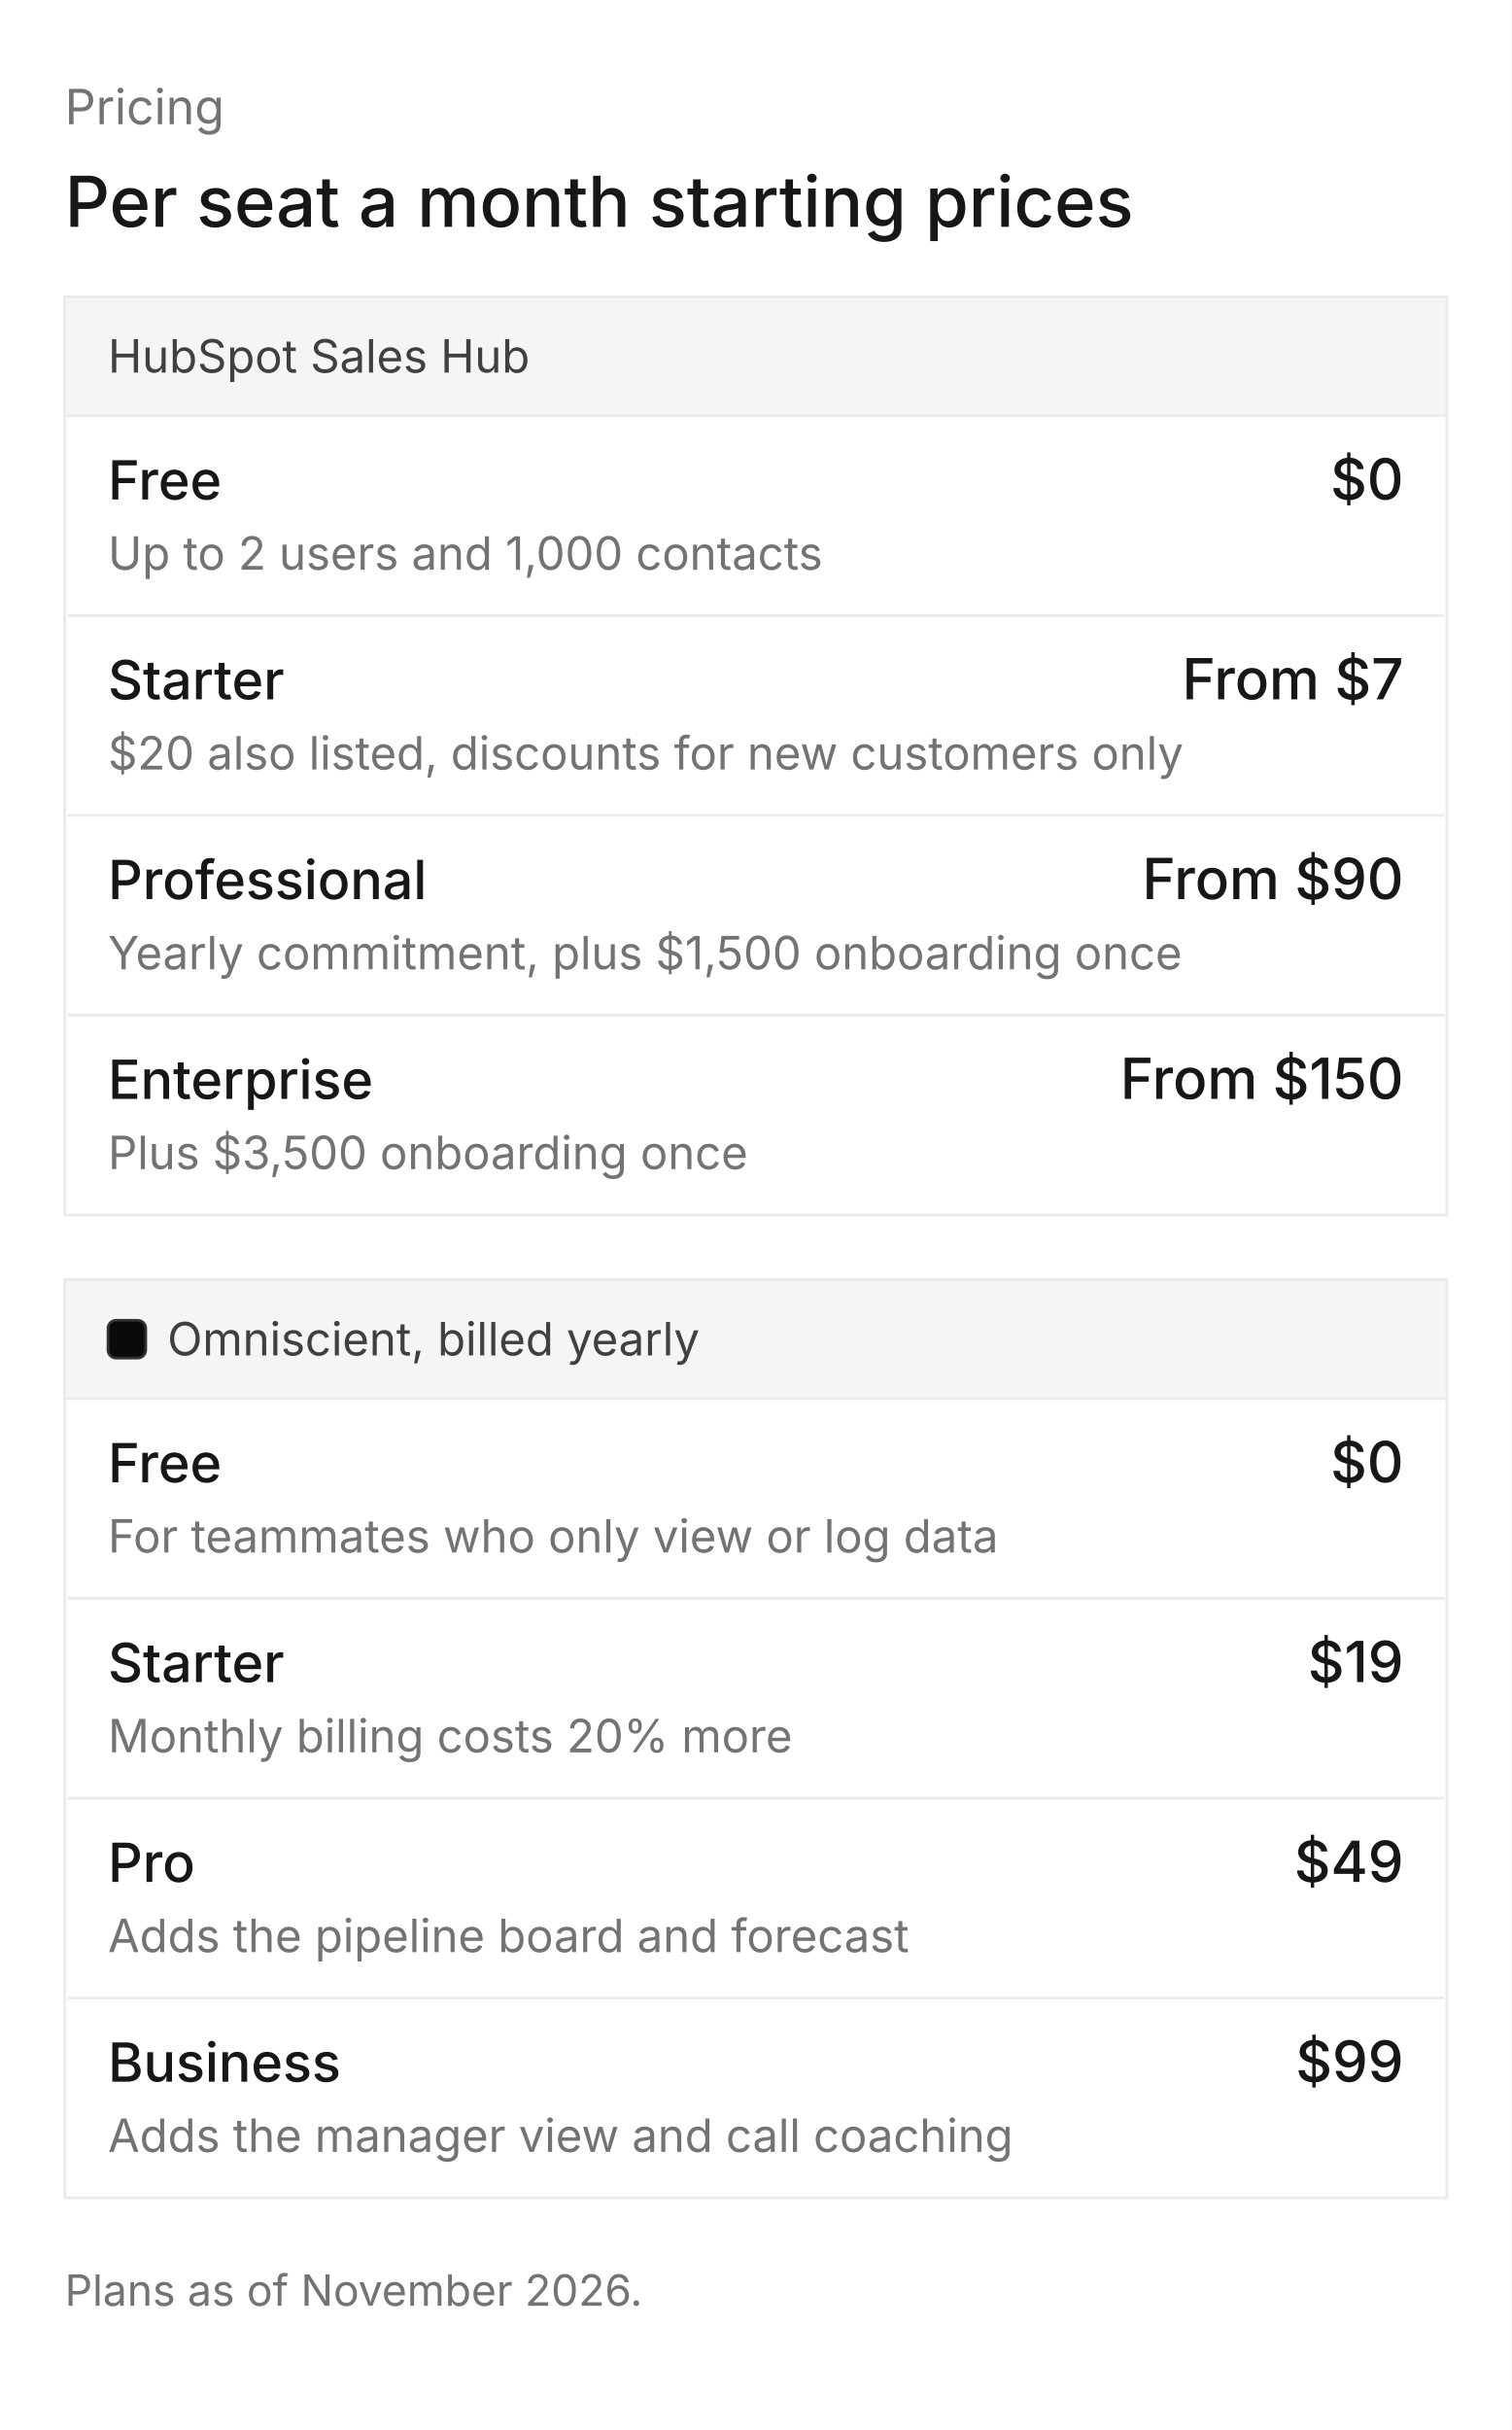
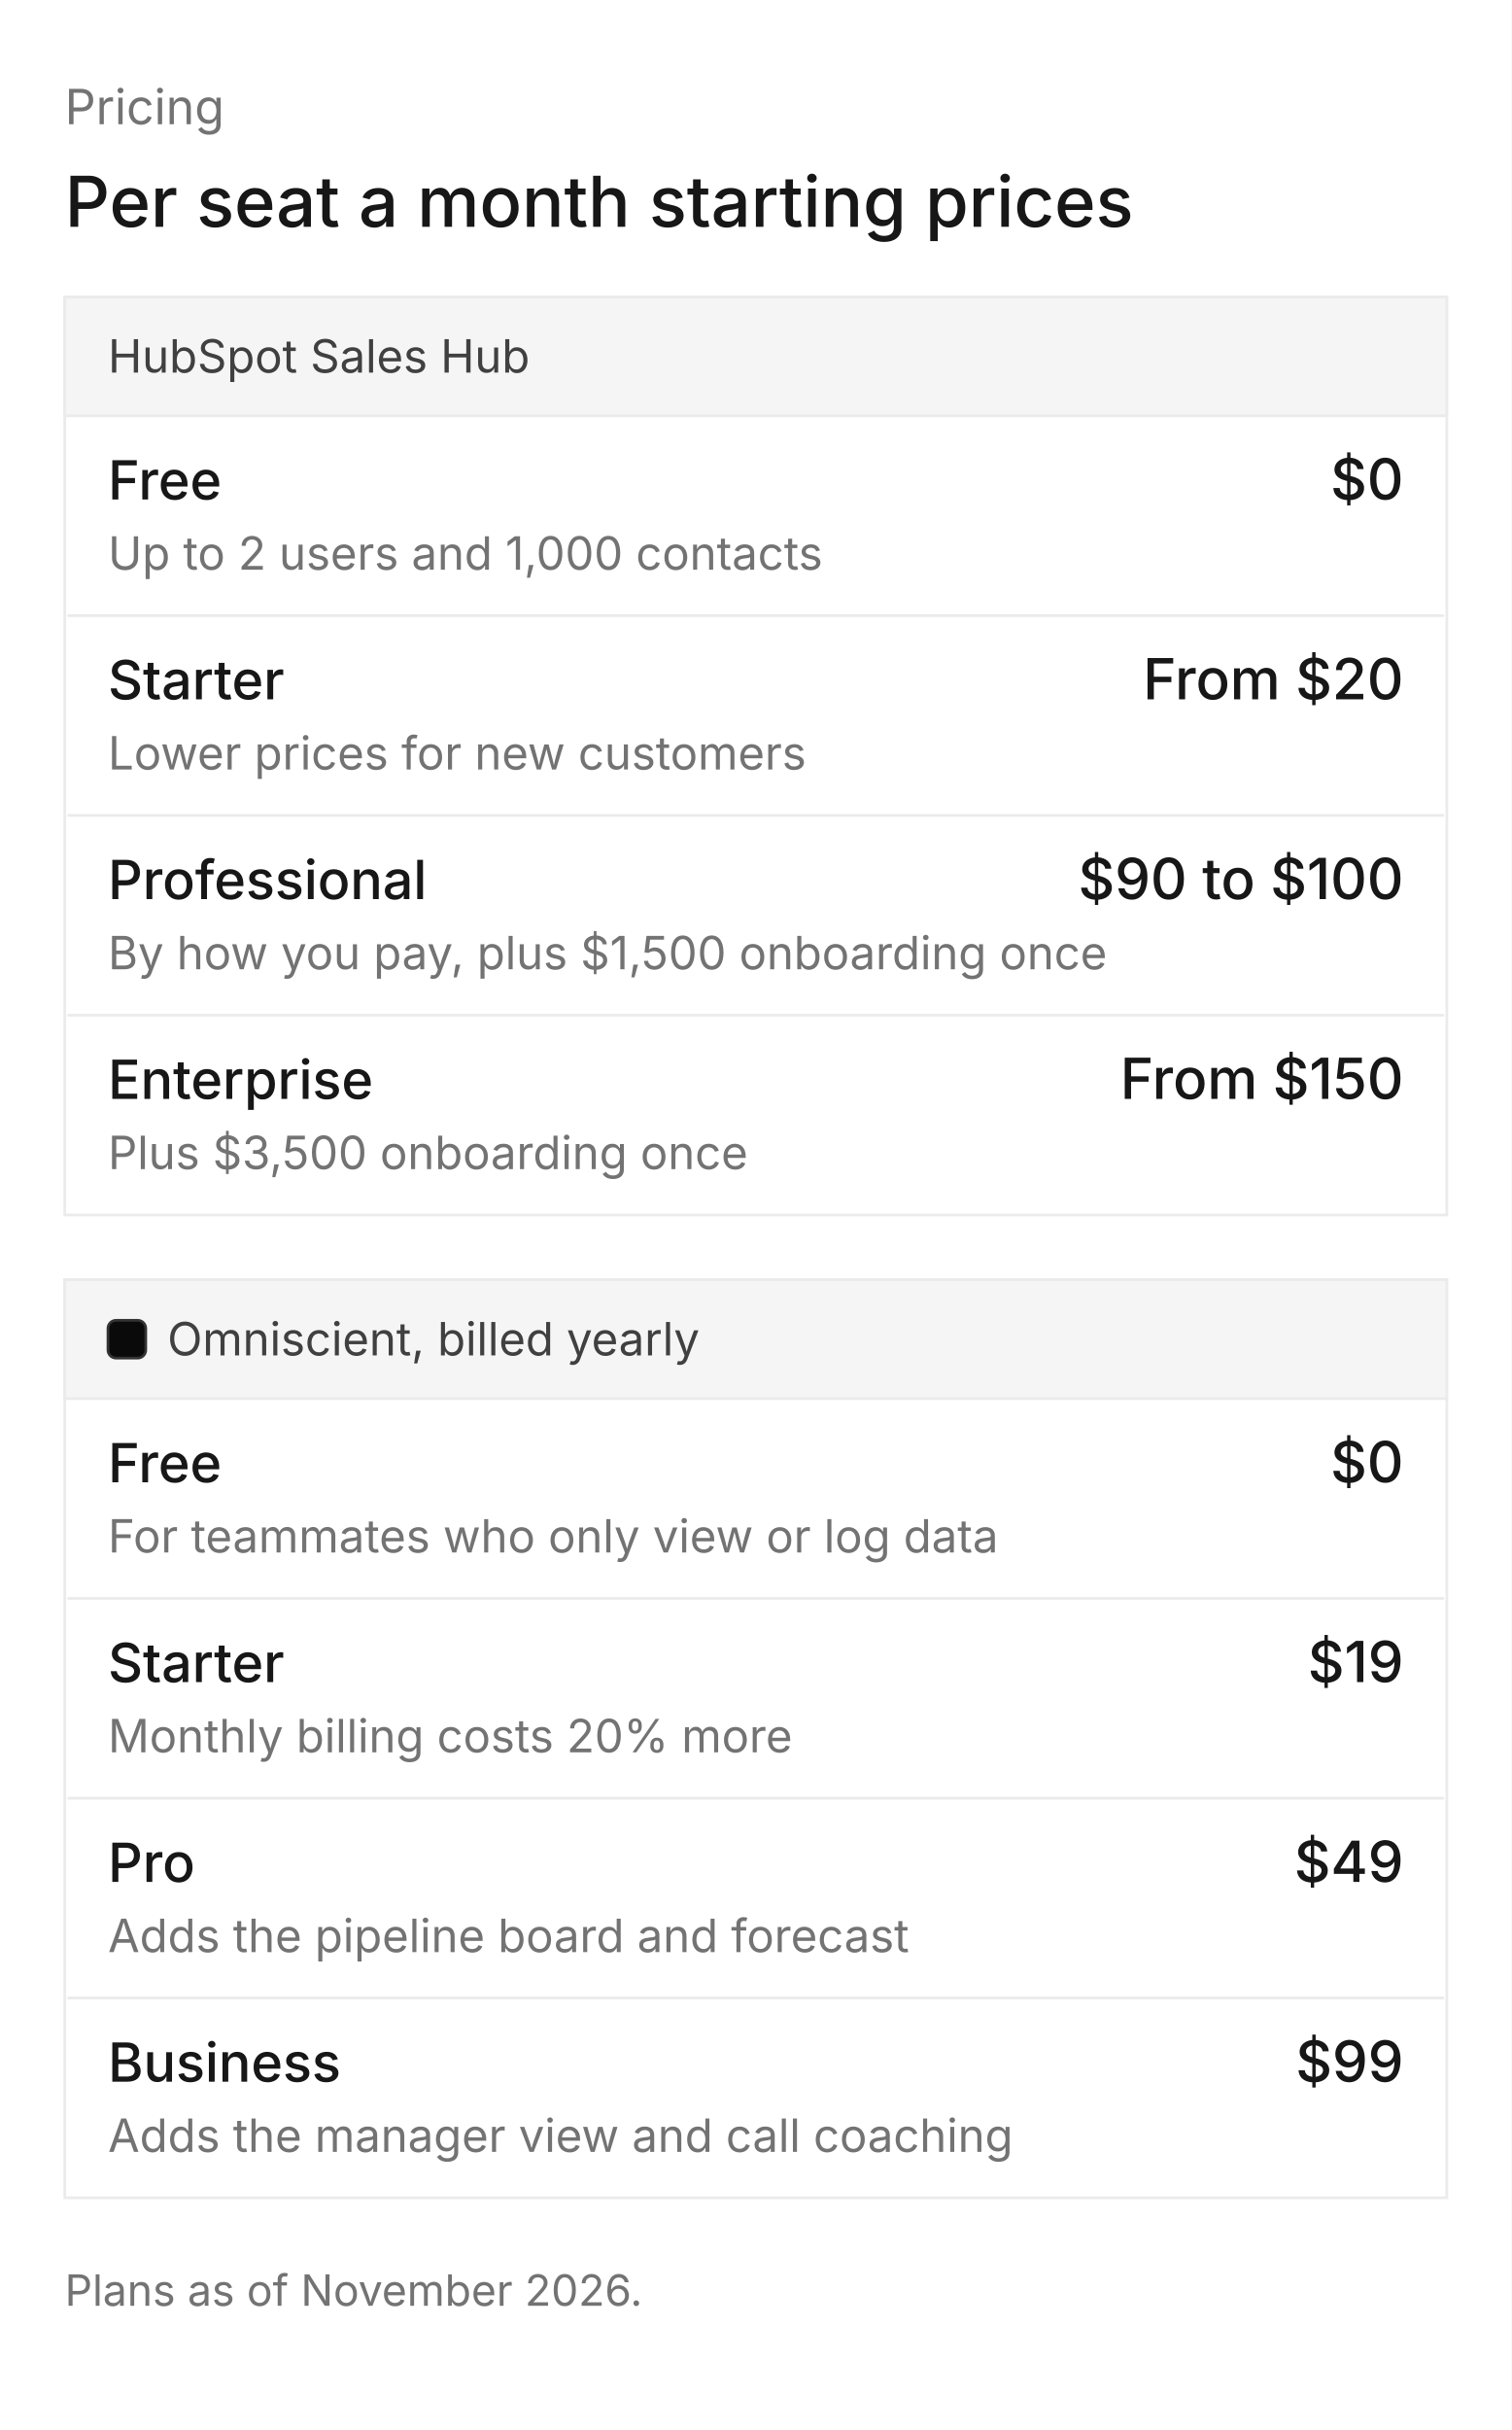
<svg xmlns="http://www.w3.org/2000/svg" viewBox="0 0 560 900" width="560" height="900" role="img" aria-labelledby="t d" font-family="Inter, system-ui, sans-serif">
  <rect width="560" height="900" fill="#ffffff" />
  <text x="24" y="46" font-family="Inter, system-ui, sans-serif" font-size="18" fill="#737373">Pricing</text>
  <text x="24" y="84" font-size="26" font-weight="500" fill="#171717">Per seat a month <tspan fill="#171717">starting prices</tspan>
  </text>
  <rect x="24" y="110" width="512" height="340" fill="#ffffff" stroke="#ebebeb" />
  <rect x="24" y="110" width="512" height="44" fill="#f5f5f5" stroke="#ebebeb" />
  <text x="40" y="138" font-family="Inter, system-ui, sans-serif" font-size="17" fill="#404040">HubSpot Sales Hub</text>
  <text x="40" y="185" font-size="20" font-weight="500" fill="#171717">Free</text>
  <text x="520" y="185" text-anchor="end" font-size="21" font-weight="500" fill="#171717">$0</text>
  <text x="40" y="211" font-size="17" fill="#737373">Up to 2 users and 1,000 contacts</text>
  <line x1="25" x2="535" y1="228" y2="228" stroke="#ebebeb" />
  <text x="40" y="259" font-size="20" font-weight="500" fill="#171717">Starter</text>
-   <text x="520" y="259" text-anchor="end" font-size="21" font-weight="500" fill="#171717">From $7</text>
-   <text x="40" y="285" font-size="17" fill="#737373">$20 also listed, discounts for new customers only</text>
+   <text x="520" y="259" text-anchor="end" font-size="21" font-weight="500" fill="#171717">From $20</text>
+   <text x="40" y="285" font-size="17" fill="#737373">Lower prices for new customers</text>
  <line x1="25" x2="535" y1="302" y2="302" stroke="#ebebeb" />
  <text x="40" y="333" font-size="20" font-weight="500" fill="#171717">Professional</text>
-   <text x="520" y="333" text-anchor="end" font-size="21" font-weight="500" fill="#171717">From $90</text>
-   <text x="40" y="359" font-size="17" fill="#737373">Yearly commitment, plus $1,500 onboarding once</text>
+   <text x="520" y="333" text-anchor="end" font-size="21" font-weight="500" fill="#171717">$90 to $100</text>
+   <text x="40" y="359" font-size="17" fill="#737373">By how you pay, plus $1,500 onboarding once</text>
  <line x1="25" x2="535" y1="376" y2="376" stroke="#ebebeb" />
  <text x="40" y="407" font-size="20" font-weight="500" fill="#171717">Enterprise</text>
  <text x="520" y="407" text-anchor="end" font-size="21" font-weight="500" fill="#171717">From $150</text>
  <text x="40" y="433" font-size="17" fill="#737373">Plus $3,500 onboarding once</text>
  <rect x="24" y="474" width="512" height="340" fill="#ffffff" stroke="#ebebeb" />
  <rect x="24" y="474" width="512" height="44" fill="#f5f5f5" stroke="#ebebeb" />
  <rect x="40" y="489" width="14" height="14" fill="#0a0a0a" stroke="#333333" rx="3" />
  <text x="62" y="502" font-family="Inter, system-ui, sans-serif" font-size="17" fill="#404040">Omniscient, billed yearly</text>
  <text x="40" y="549" font-size="20" font-weight="500" fill="#171717">Free</text>
  <text x="520" y="549" text-anchor="end" font-size="21" font-weight="500" fill="#171717">$0</text>
  <text x="40" y="575" font-size="17" fill="#737373">For teammates who only view or log data</text>
  <line x1="25" x2="535" y1="592" y2="592" stroke="#ebebeb" />
  <text x="40" y="623" font-size="20" font-weight="500" fill="#171717">Starter</text>
  <text x="520" y="623" text-anchor="end" font-size="21" font-weight="500" fill="#171717">$19</text>
  <text x="40" y="649" font-size="17" fill="#737373">Monthly billing costs 20% more</text>
  <line x1="25" x2="535" y1="666" y2="666" stroke="#ebebeb" />
  <text x="40" y="697" font-size="20" font-weight="500" fill="#171717">Pro</text>
  <text x="520" y="697" text-anchor="end" font-size="21" font-weight="500" fill="#171717">$49</text>
  <text x="40" y="723" font-size="17" fill="#737373">Adds the pipeline board and forecast</text>
  <line x1="25" x2="535" y1="740" y2="740" stroke="#ebebeb" />
  <text x="40" y="771" font-size="20" font-weight="500" fill="#171717">Business</text>
  <text x="520" y="771" text-anchor="end" font-size="21" font-weight="500" fill="#171717">$99</text>
  <text x="40" y="797" font-size="17" fill="#737373">Adds the manager view and call coaching</text>
  <text x="24" y="854" font-size="16" fill="#737373">Plans as of November 2026.</text>
  <text x="24" y="876" font-size="16" fill="#737373" />
</svg>
